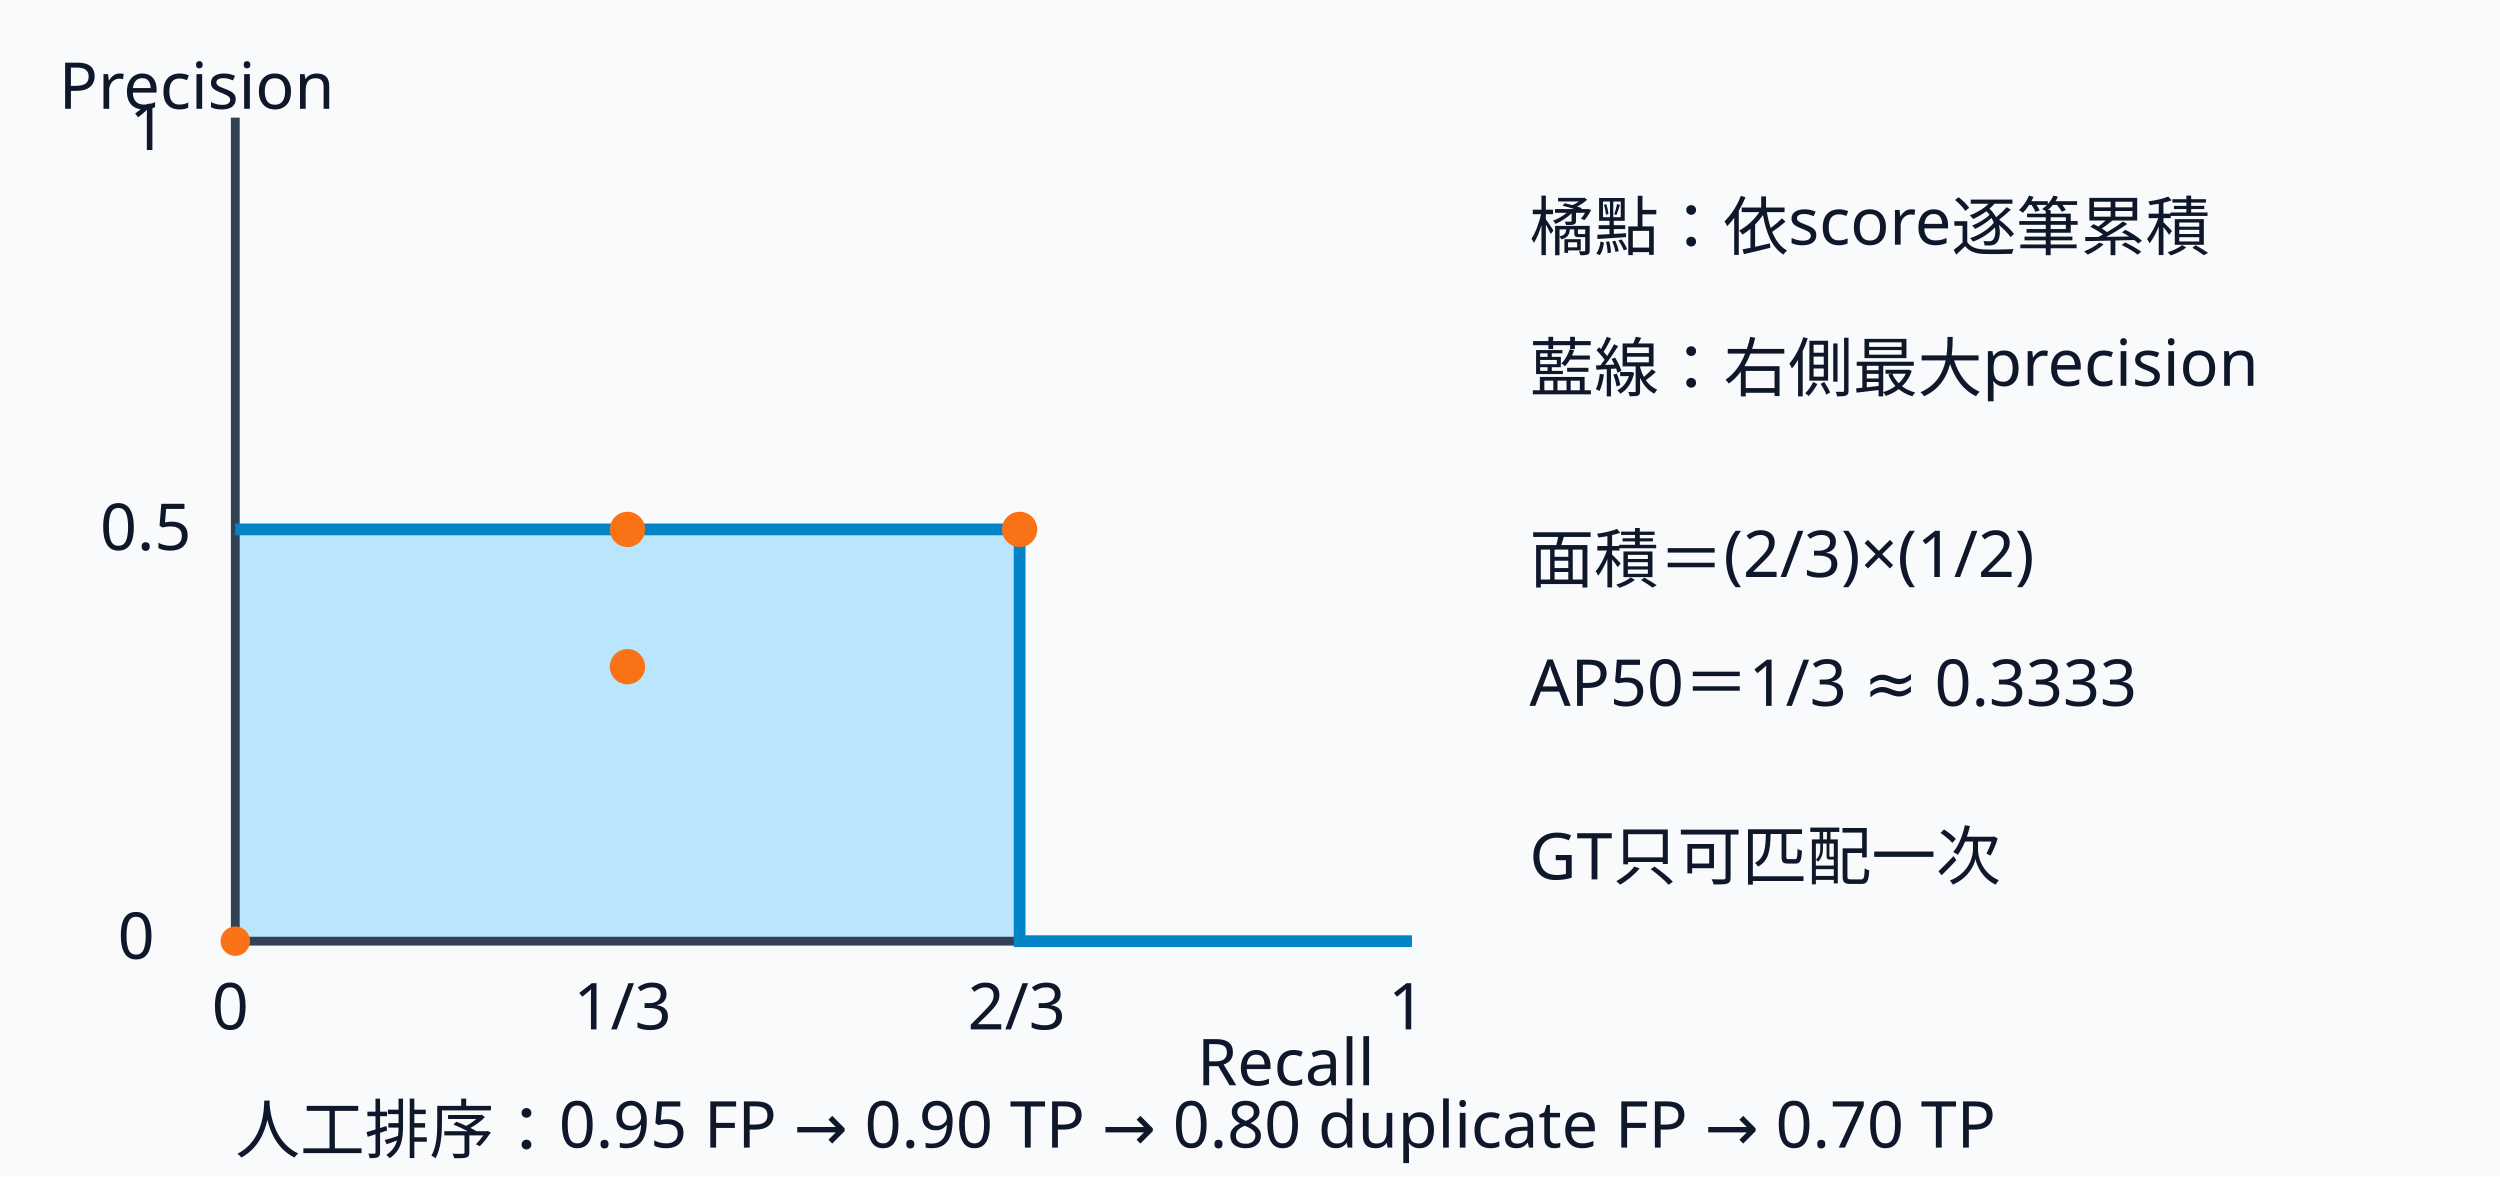
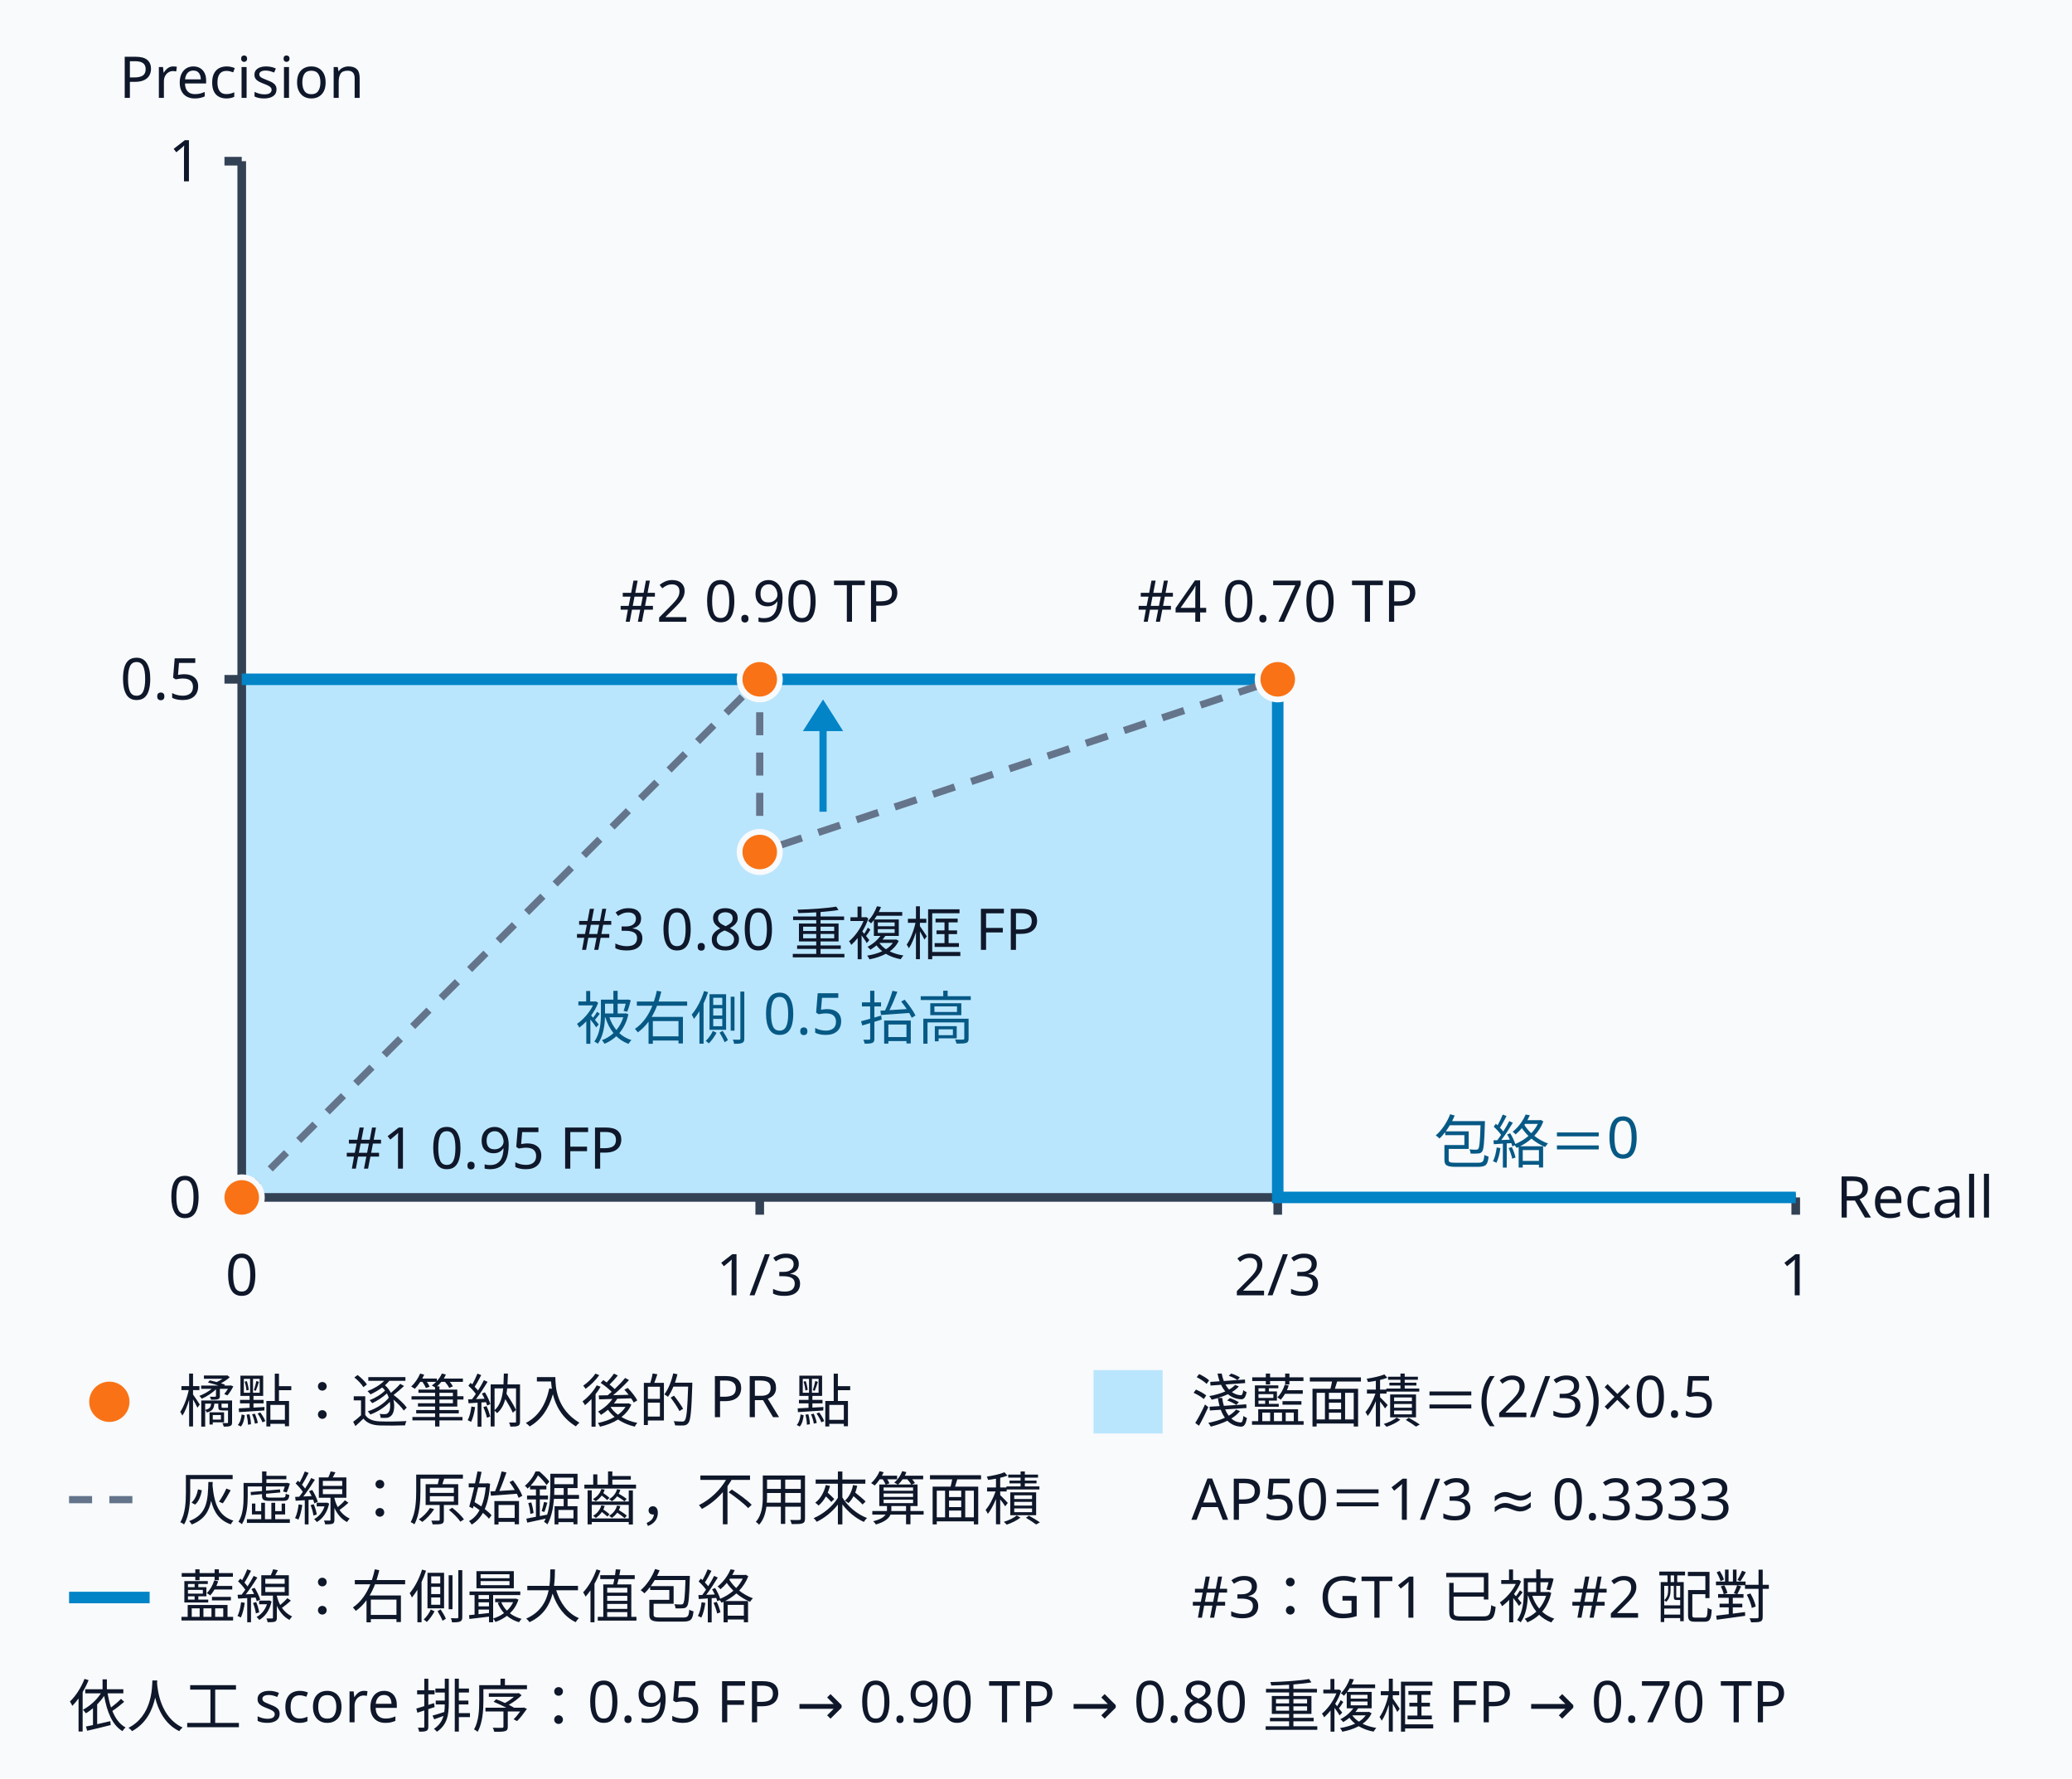
- <svg xmlns="http://www.w3.org/2000/svg" viewBox="0 0 850 400" role="img" aria-labelledby="title desc">
-   <rect width="850" height="400" fill="#f8fafc" />
-   <rect x="80" y="180" width="266.67" height="140" fill="#bae6fd" />
-   <path d="M80 40V320H480" fill="none" stroke="#334155" stroke-width="3" />
-   <path d="M80 180H346.67V320H480" fill="none" stroke="#0284c7" stroke-width="4" />
-   <g fill="#f97316">
-     <circle cx="80" cy="320" r="5" />
-     <circle cx="213.33" cy="180" r="6" />
-     <circle cx="213.33" cy="226.67" r="6" />
-     <circle cx="346.67" cy="180" r="6" />
+ <svg xmlns="http://www.w3.org/2000/svg" viewBox="0 0 720 618" role="img" aria-labelledby="title desc">
+   <rect width="720" height="618" fill="#f8fafc" />
+   <rect x="84" y="236" width="360" height="180" fill="#bae6fd" />
+   <path d="M84 56V416H624M78 56H84M78 236H84M264 416V422M444 416V422M624 416V422" fill="none" stroke="#334155" stroke-width="3" />
+   <path d="M84 236H444V416H624" fill="none" stroke="#0284c7" stroke-width="4" />
+   <path d="M84 416L264 236L264 296L444 236" fill="none" stroke="#64748b" stroke-width="2.5" stroke-dasharray="8 6" />
+   <path d="M286 282V252" fill="none" stroke="#0284c7" stroke-width="2.5" />
+   <path d="M279 254L286 243L293 254Z" fill="#0284c7" />
+   <g fill="#f97316" stroke="#f8fafc" stroke-width="2">
+     <circle cx="84" cy="416" r="7" />
+     <circle cx="264" cy="236" r="7" />
+     <circle cx="264" cy="296" r="7" />
+     <circle cx="444" cy="236" r="7" />
  </g>
-   <g font-family="sans-serif" font-size="22" fill="#0f172a">
-     <text x="20" y="37">Precision</text>
-     <text x="407" y="369">Recall</text>
-     <text x="40" y="326">0</text>
-     <text x="34" y="187">0.5</text>
-     <text x="44" y="51">1</text>
-     <text x="72" y="350">0</text>
-     <text x="195" y="350">1/3</text>
-     <text x="329" y="350">2/3</text>
-     <text x="472" y="350">1</text>
-     <text x="520" y="85">橘點：依score逐筆累積</text>
-     <text x="520" y="133">藍線：右側最大precision</text>
-     <text x="520" y="198">面積＝(2/3)×(1/2)</text>
-     <text x="520" y="240">AP50＝1/3 ≈ 0.3333</text>
-     <text x="520" y="299">GT只可匹配一次</text>
-     <text x="80" y="392">人工排序：0.95 FP → 0.90 TP → 0.80 duplicate FP → 0.70 TP</text>
+   <circle cx="38" cy="487" r="7" fill="#f97316" />
+   <path d="M24 521H52" stroke="#64748b" stroke-width="2.5" stroke-dasharray="8 6" />
+   <path d="M24 555H52" stroke="#0284c7" stroke-width="4" />
+   <rect x="380" y="476" width="24" height="22" fill="#bae6fd" />
+   <g font-family="sans-serif" font-size="20" fill="#0f172a">
+     <text x="84" y="34" text-anchor="middle">Precision</text>
+     <text x="638" y="423">Recall</text>
+     <g text-anchor="end">
+       <text x="70" y="63">1</text>
+       <text x="70" y="243">0.5</text>
+       <text x="70" y="423">0</text>
+     </g>
+     <g text-anchor="middle">
+       <text x="84" y="450">0</text>
+       <text x="264" y="450">1/3</text>
+       <text x="444" y="450">2/3</text>
+       <text x="624" y="450">1</text>
+     </g>
+     <text x="120" y="406">#1 0.95 FP</text>
+     <text x="264" y="216" text-anchor="middle">#2 0.90 TP</text>
+     <text x="200" y="330">#3 0.80 重複框 FP</text>
+     <text x="444" y="216" text-anchor="middle">#4 0.70 TP</text>
+     <text x="200" y="361" fill="#075985">被右側 0.5 抬高</text>
+     <text x="534" y="404" text-anchor="middle" fill="#075985">包絡＝0</text>
+     <text x="62" y="494">橘點：逐筆納入後的 PR 點</text>
+     <text x="62" y="528">灰虛線：原始鋸齒，不用來算面積</text>
+     <text x="62" y="562">藍線：右側最大值包絡</text>
+     <text x="414" y="494">淺藍面積＝(2/3)×0.5</text>
+     <text x="414" y="528">AP50＝1/3 ≈ 0.3333</text>
+     <text x="414" y="562">#3：GT1 已被 #2 配對</text>
+     <text x="24" y="600">依人工 score 排序：0.95 FP → 0.90 TP → 0.80 重複框 FP → 0.70 TP</text>
  </g>
</svg>
